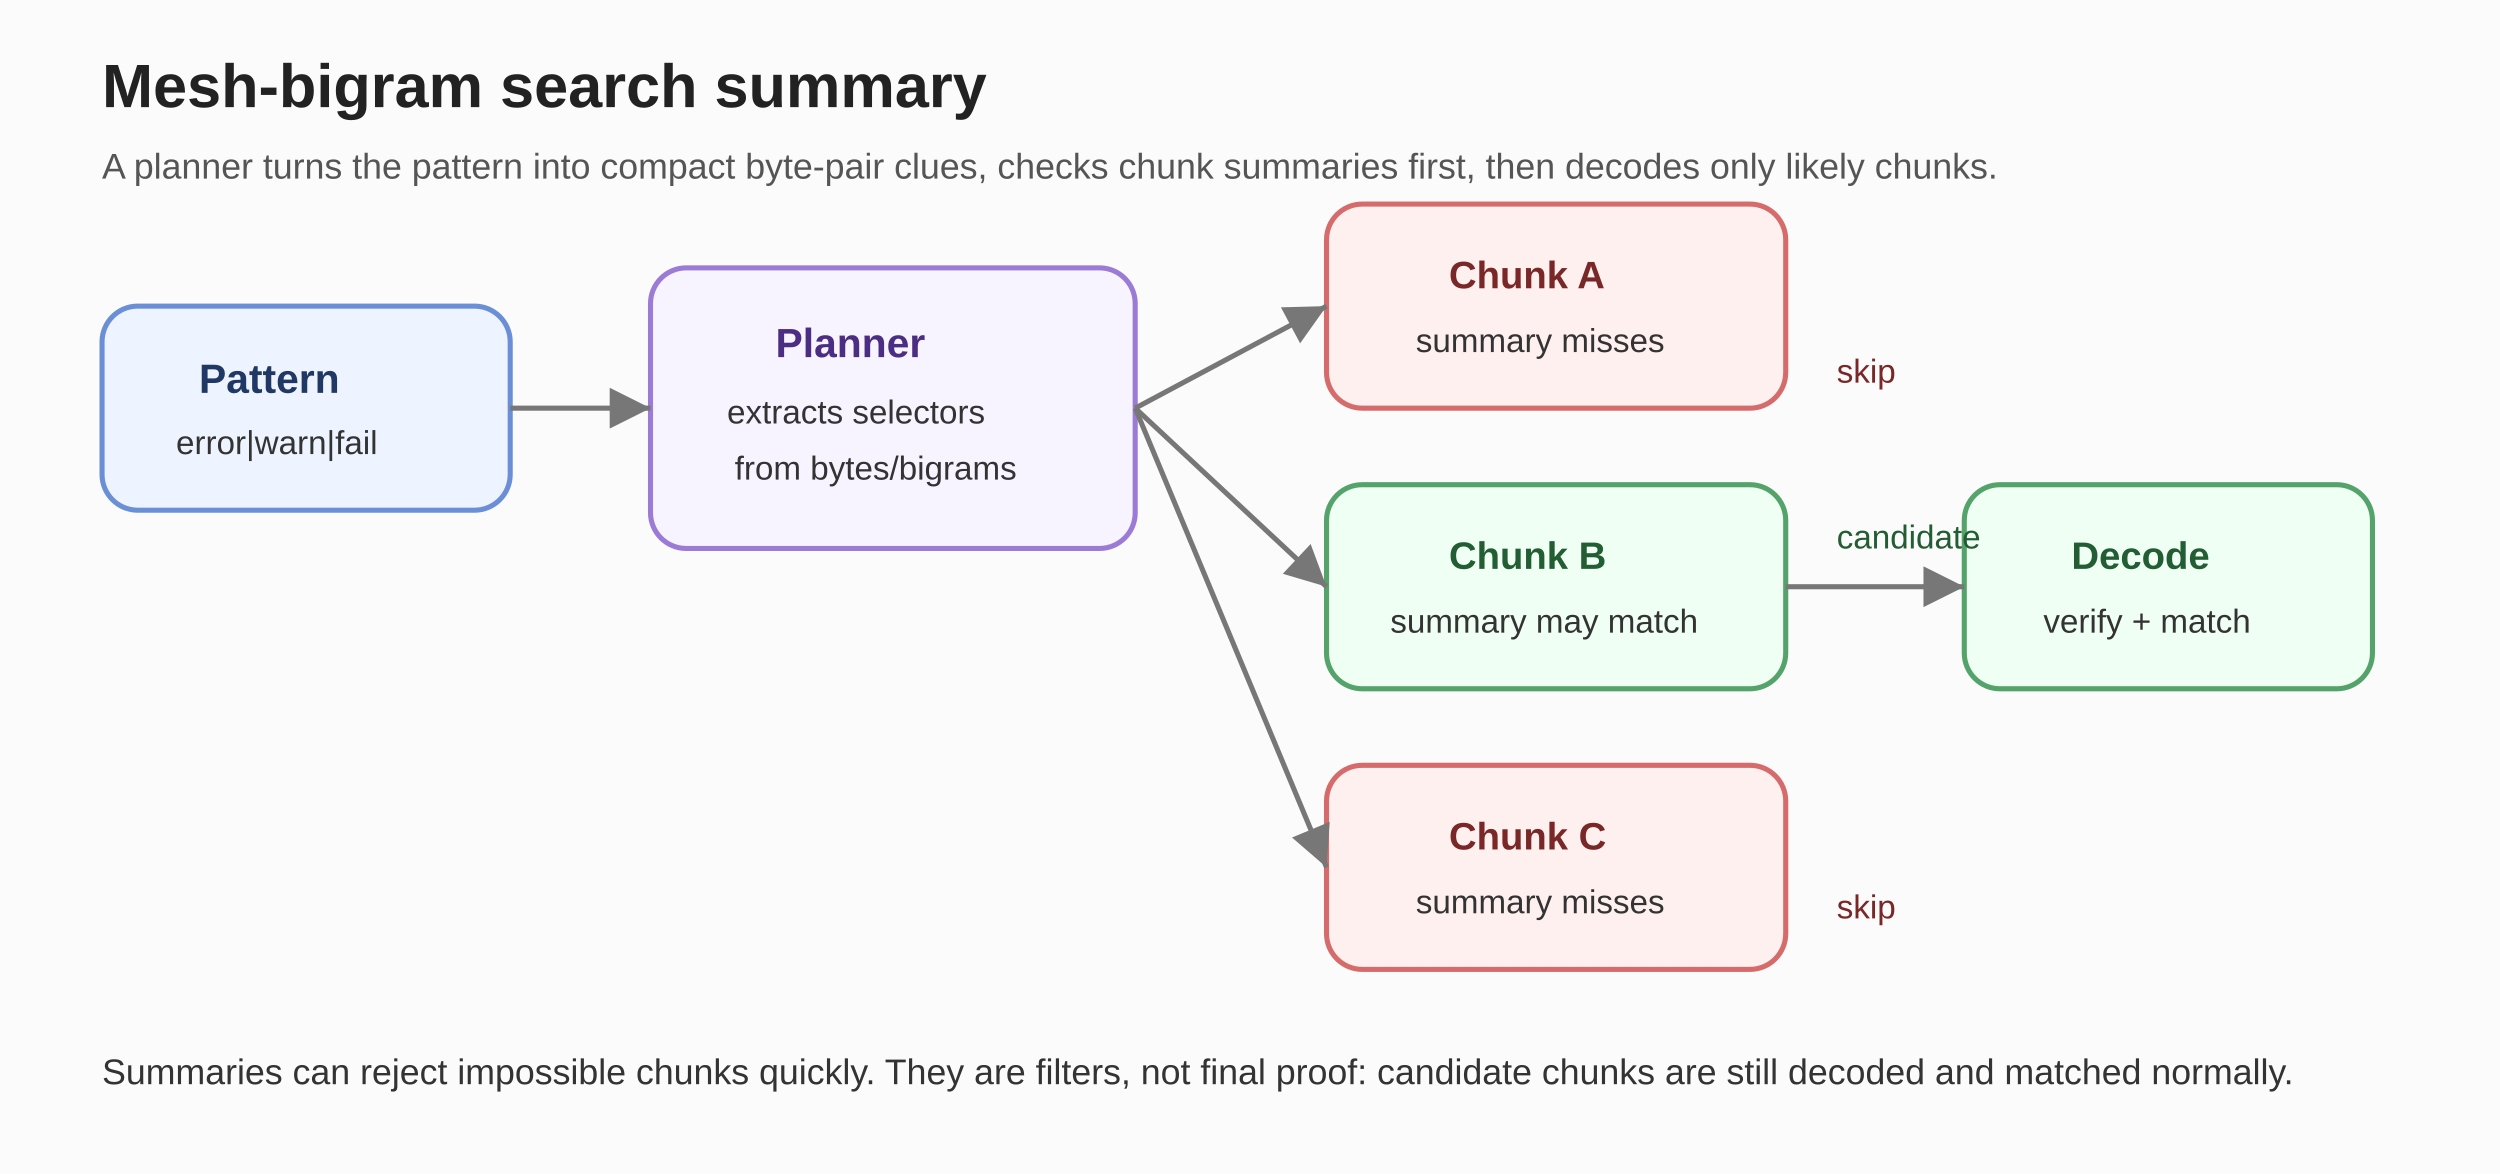
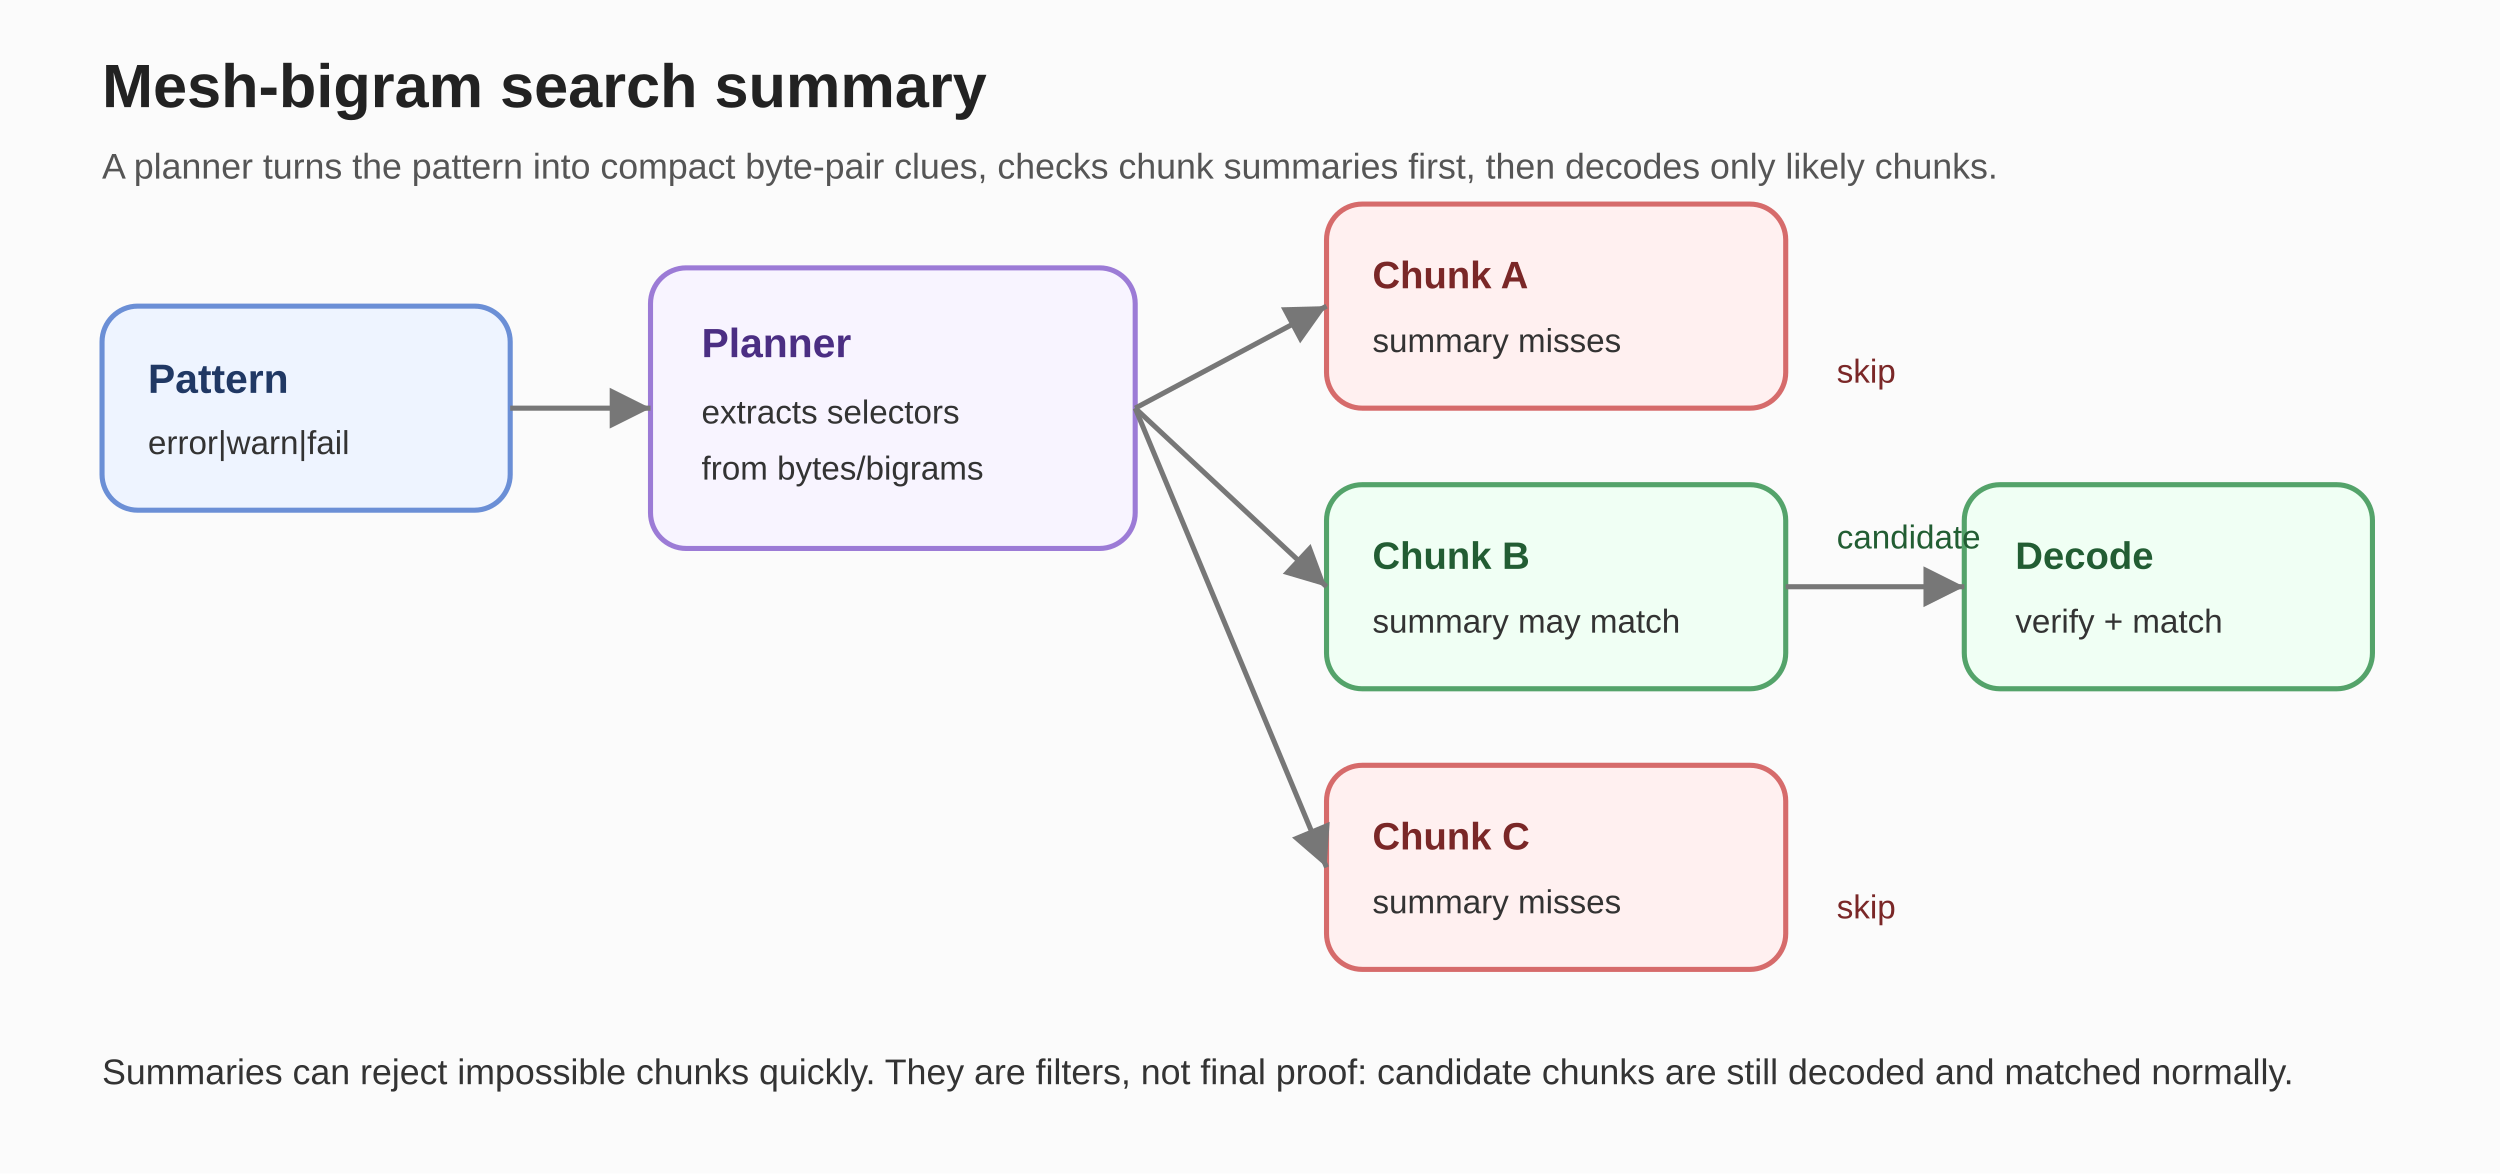
<svg xmlns="http://www.w3.org/2000/svg" width="980" height="460" viewBox="0 0 980 460" role="img" aria-labelledby="title desc">
  <rect width="980" height="460" fill="#fbfbfb" />
  <text x="40" y="42" font-family="Arial, sans-serif" font-size="24" font-weight="700" fill="#222">Mesh-bigram search summary</text>
  <text x="40" y="70" font-family="Arial, sans-serif" font-size="14" fill="#555">A planner turns the pattern into compact byte-pair clues, checks chunk summaries first, then decodes only likely chunks.</text>
  <rect x="40" y="120" width="160" height="80" rx="14" fill="#eef4ff" stroke="#6b8fd6" stroke-width="2" />
-   <text x="78" y="154" font-family="Arial, sans-serif" font-size="16" font-weight="700" fill="#203864">Pattern</text>
-   <text x="69" y="178" font-family="Arial, sans-serif" font-size="13" fill="#333">error|warn|fail</text>
+   <text x="58" y="154" font-family="Arial, sans-serif" font-size="16" font-weight="700" fill="#203864">Pattern</text>
+   <text x="58" y="178" font-family="Arial, sans-serif" font-size="13" fill="#333">error|warn|fail</text>
  <rect x="255" y="105" width="190" height="110" rx="14" fill="#f8f4ff" stroke="#9c7bd6" stroke-width="2" />
-   <text x="304" y="140" font-family="Arial, sans-serif" font-size="16" font-weight="700" fill="#4b2e83">Planner</text>
-   <text x="285" y="166" font-family="Arial, sans-serif" font-size="13" fill="#333">extracts selectors</text>
-   <text x="288" y="188" font-family="Arial, sans-serif" font-size="13" fill="#333">from bytes/bigrams</text>
+   <text x="275" y="140" font-family="Arial, sans-serif" font-size="16" font-weight="700" fill="#4b2e83">Planner</text>
+   <text x="275" y="166" font-family="Arial, sans-serif" font-size="13" fill="#333">extracts selectors</text>
+   <text x="275" y="188" font-family="Arial, sans-serif" font-size="13" fill="#333">from bytes/bigrams</text>
  <g transform="translate(520,80)">
    <rect x="0" y="0" width="180" height="80" rx="14" fill="#fff0f0" stroke="#d66b6b" stroke-width="2" />
-     <text x="48" y="33" font-family="Arial, sans-serif" font-size="15" font-weight="700" fill="#7a2727">Chunk A</text>
-     <text x="35" y="58" font-family="Arial, sans-serif" font-size="13" fill="#333">summary misses</text>
+     <text x="18" y="33" font-family="Arial, sans-serif" font-size="15" font-weight="700" fill="#7a2727">Chunk A</text>
+     <text x="18" y="58" font-family="Arial, sans-serif" font-size="13" fill="#333">summary misses</text>
  </g>
  <g transform="translate(520,190)">
    <rect x="0" y="0" width="180" height="80" rx="14" fill="#f0fff4" stroke="#54a36a" stroke-width="2" />
-     <text x="48" y="33" font-family="Arial, sans-serif" font-size="15" font-weight="700" fill="#225d33">Chunk B</text>
-     <text x="25" y="58" font-family="Arial, sans-serif" font-size="13" fill="#333">summary may match</text>
+     <text x="18" y="33" font-family="Arial, sans-serif" font-size="15" font-weight="700" fill="#225d33">Chunk B</text>
+     <text x="18" y="58" font-family="Arial, sans-serif" font-size="13" fill="#333">summary may match</text>
  </g>
  <g transform="translate(520,300)">
    <rect x="0" y="0" width="180" height="80" rx="14" fill="#fff0f0" stroke="#d66b6b" stroke-width="2" />
-     <text x="48" y="33" font-family="Arial, sans-serif" font-size="15" font-weight="700" fill="#7a2727">Chunk C</text>
-     <text x="35" y="58" font-family="Arial, sans-serif" font-size="13" fill="#333">summary misses</text>
+     <text x="18" y="33" font-family="Arial, sans-serif" font-size="15" font-weight="700" fill="#7a2727">Chunk C</text>
+     <text x="18" y="58" font-family="Arial, sans-serif" font-size="13" fill="#333">summary misses</text>
  </g>
  <rect x="770" y="190" width="160" height="80" rx="14" fill="#f0fff4" stroke="#54a36a" stroke-width="2" />
-   <text x="812" y="223" font-family="Arial, sans-serif" font-size="15" font-weight="700" fill="#225d33">Decode</text>
-   <text x="801" y="248" font-family="Arial, sans-serif" font-size="13" fill="#333">verify + match</text>
+   <text x="790" y="223" font-family="Arial, sans-serif" font-size="15" font-weight="700" fill="#225d33">Decode</text>
+   <text x="790" y="248" font-family="Arial, sans-serif" font-size="13" fill="#333">verify + match</text>
  <path d="M200 160 L255 160" stroke="#777" stroke-width="2" marker-end="url(#arrow)" />
  <path d="M445 160 L520 120" stroke="#777" stroke-width="2" marker-end="url(#arrow)" />
  <path d="M445 160 L520 230" stroke="#777" stroke-width="2" marker-end="url(#arrow)" />
  <path d="M445 160 L520 340" stroke="#777" stroke-width="2" marker-end="url(#arrow)" />
  <path d="M700 230 L770 230" stroke="#777" stroke-width="2" marker-end="url(#arrow)" />
  <text x="720" y="150" font-family="Arial, sans-serif" font-size="13" fill="#7a2727">skip</text>
  <text x="720" y="360" font-family="Arial, sans-serif" font-size="13" fill="#7a2727">skip</text>
  <text x="720" y="215" font-family="Arial, sans-serif" font-size="13" fill="#225d33">candidate</text>
  <text x="40" y="425" font-family="Arial, sans-serif" font-size="14" fill="#333">Summaries can reject impossible chunks quickly. They are filters, not final proof: candidate chunks are still decoded and matched normally.</text>
  <defs>
    <marker id="arrow" markerWidth="8" markerHeight="8" refX="8" refY="4" orient="auto">
      <path d="M0,0 L8,4 L0,8 Z" fill="#777" />
    </marker>
  </defs>
</svg>
